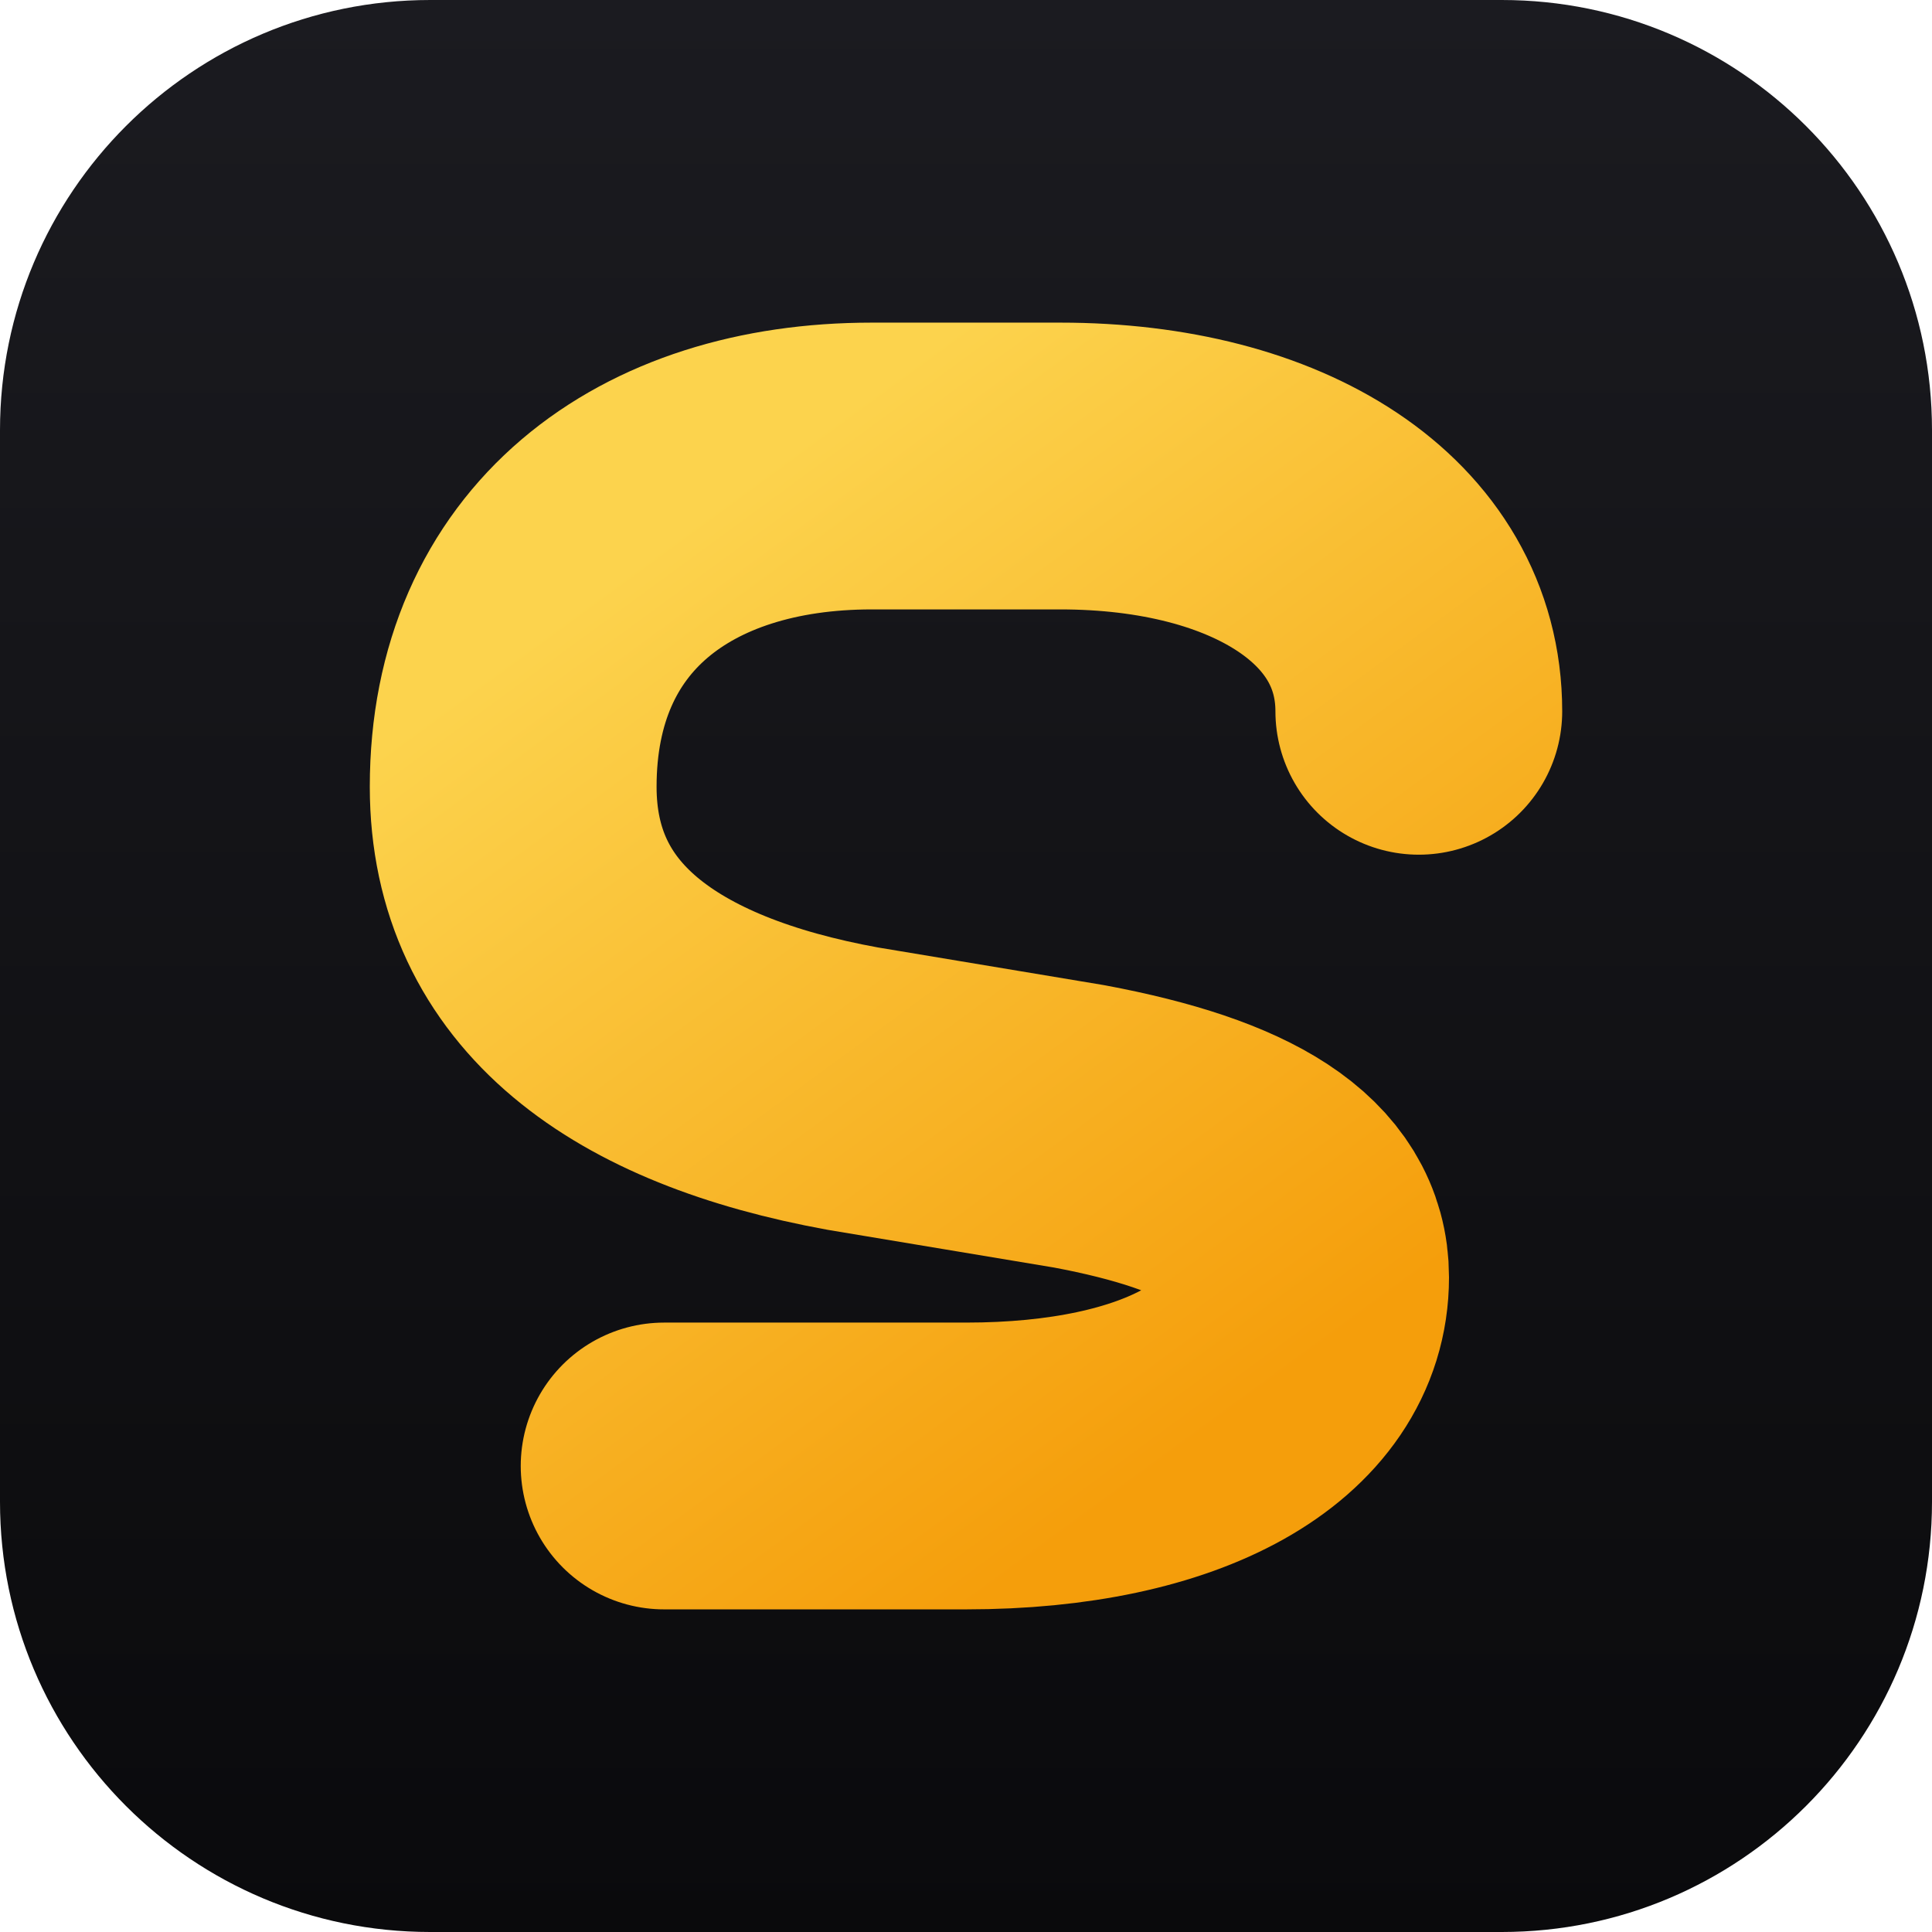
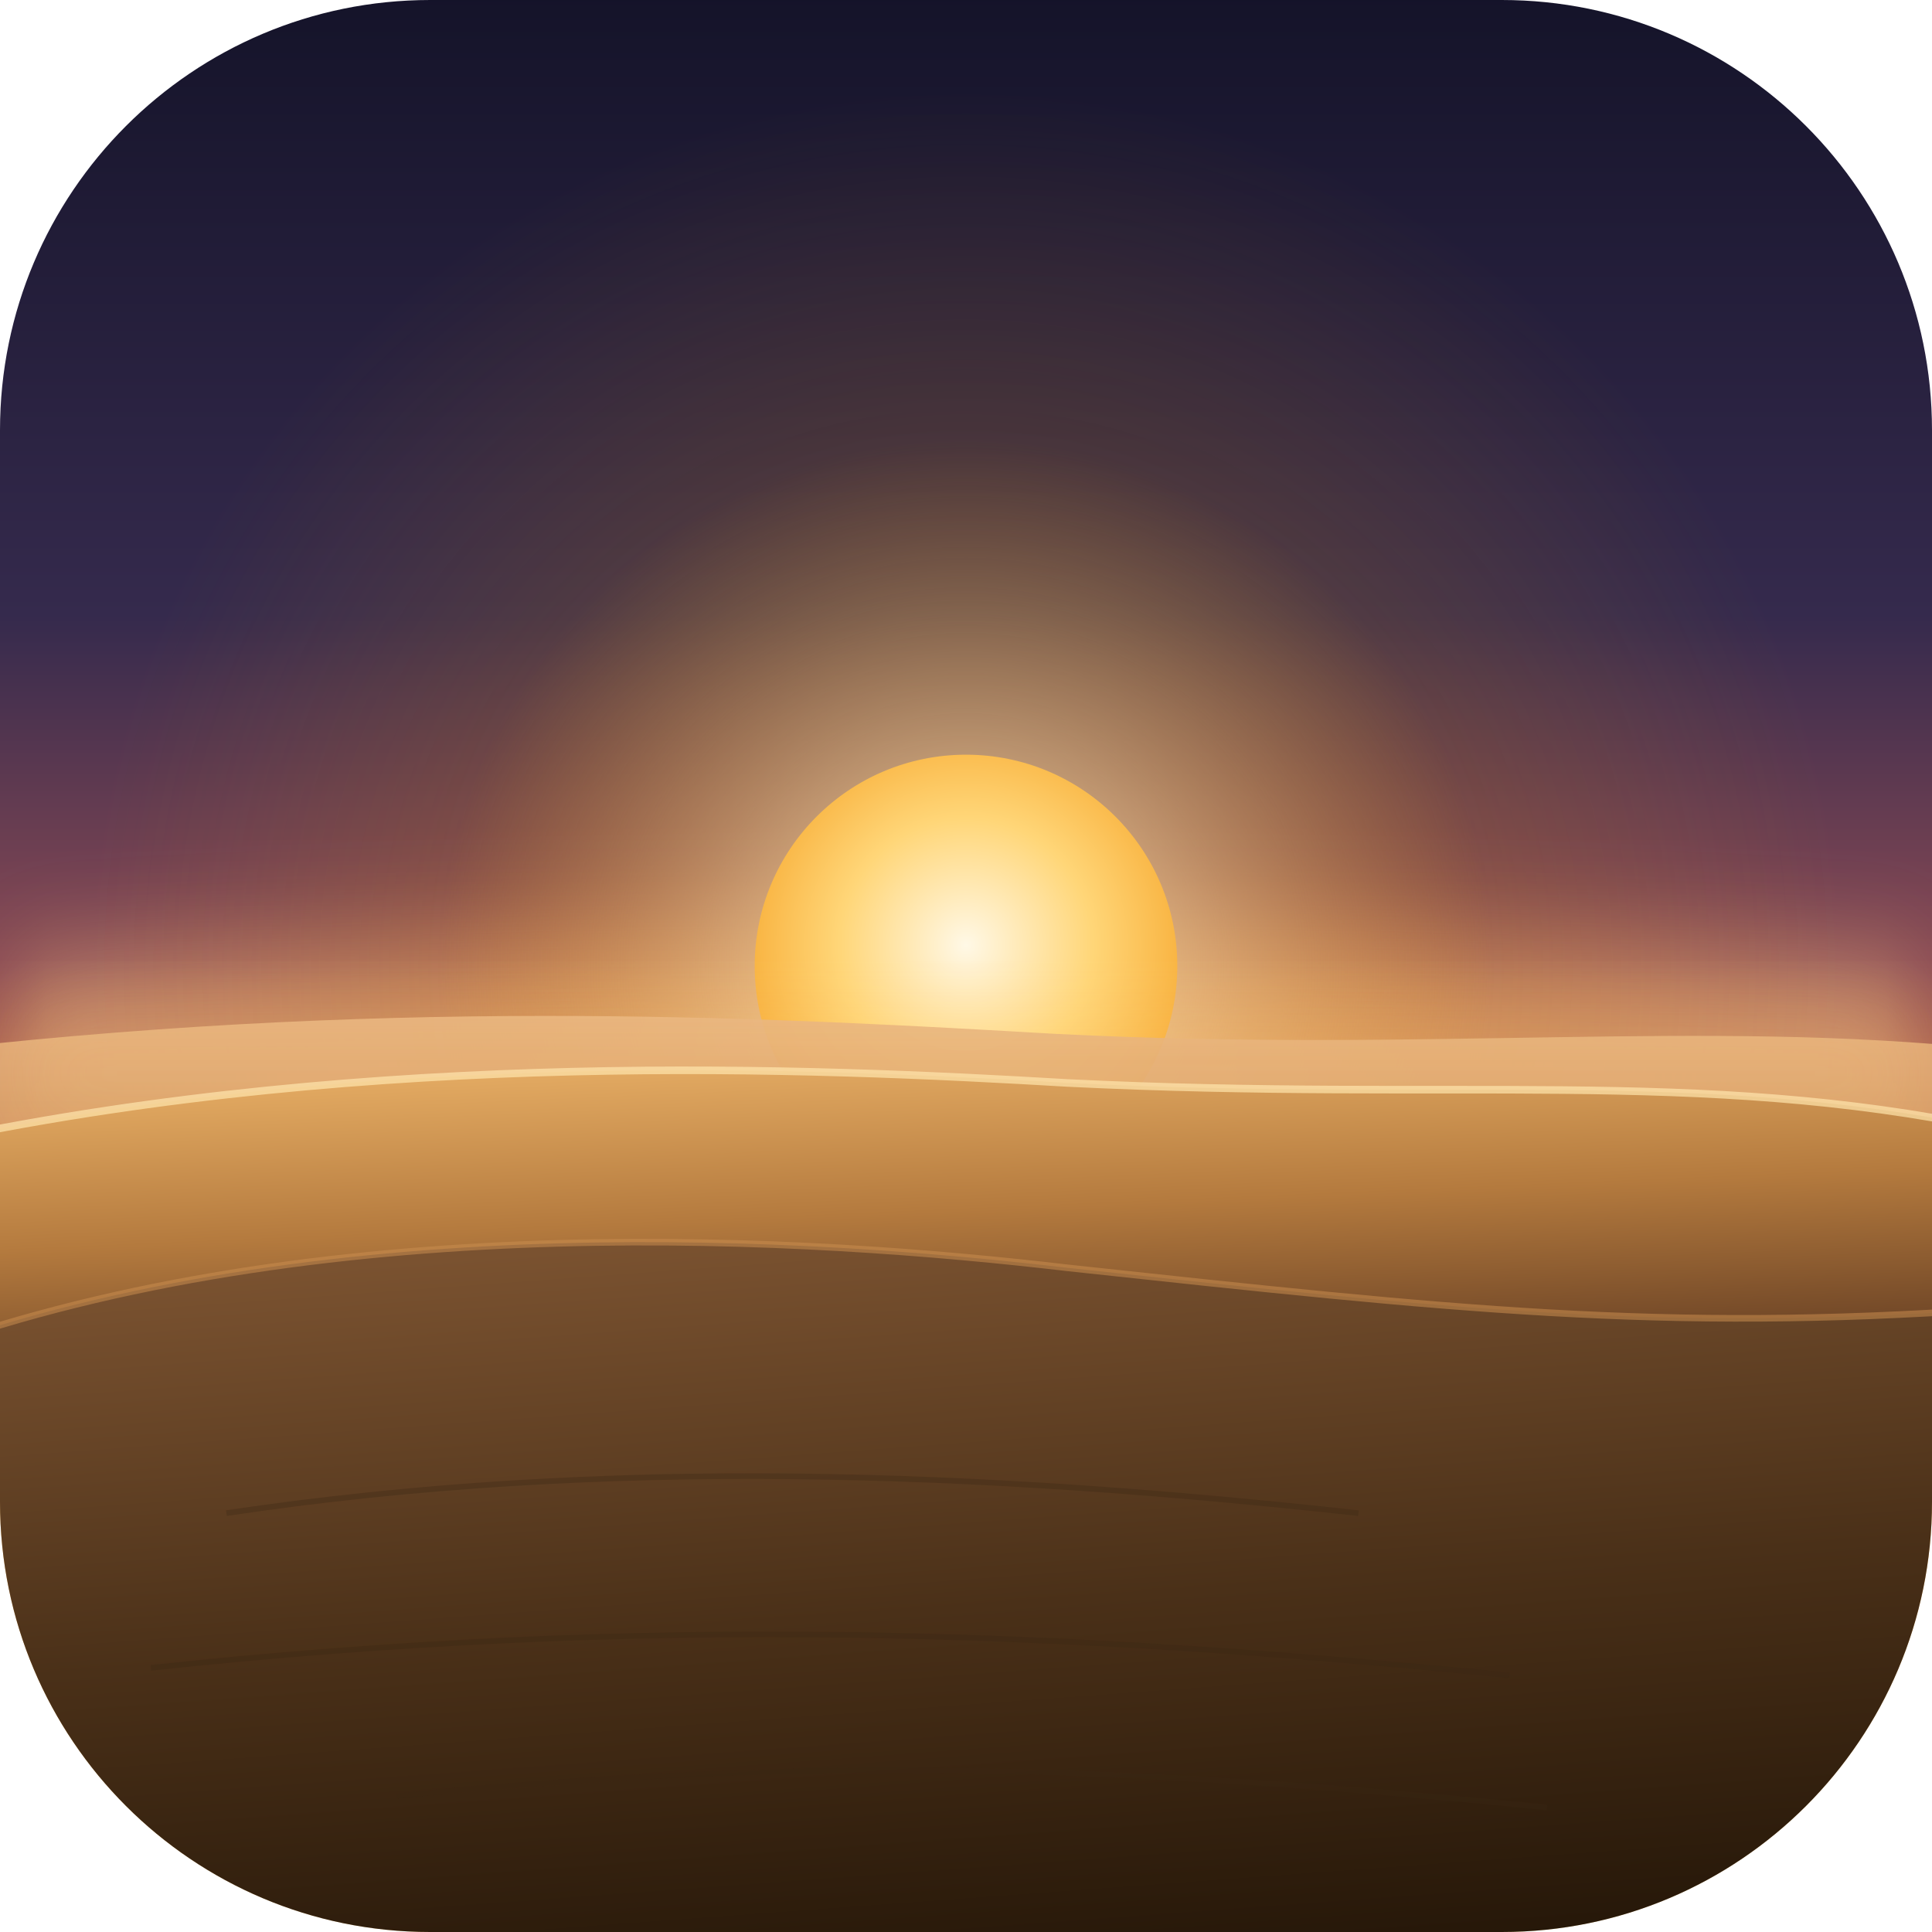
<svg xmlns="http://www.w3.org/2000/svg" viewBox="0 0 1024 1024" width="512" height="512">
  <defs>
-     <linearGradient id="bg" x1="0" y1="0" x2="0" y2="1">
-       <stop offset="0" stop-color="#1b1b20" />
-       <stop offset="1" stop-color="#0a0a0c" />
+     <clipPath id="sq">
+       <rect width="1024" height="1024" rx="228" />
+     </clipPath>
+     <linearGradient id="sky" x1="0" y1="0" x2="0" y2="1">
+       <stop offset="0" stop-color="#141329" />
+       <stop offset="0.32" stop-color="#352a4d" />
+       <stop offset="0.5" stop-color="#8a4a54" />
+       <stop offset="0.63" stop-color="#e07d3c" />
+       <stop offset="0.72" stop-color="#ffc673" />
+       <stop offset="1" stop-color="#ffe0a0" />
    </linearGradient>
-     <linearGradient id="gold" x1="0.2" y1="0.05" x2="0.8" y2="0.95">
-       <stop offset="0" stop-color="#fcd34d" />
-       <stop offset="1" stop-color="#f59e0b" />
+     <radialGradient id="bloom" cx="0.5" cy="0.5" r="0.45">
+       <stop offset="0" stop-color="#fff2cf" stop-opacity="0.95" />
+       <stop offset="0.28" stop-color="#ffcf7a" stop-opacity="0.55" />
+       <stop offset="0.6" stop-color="#f59e0b" stop-opacity="0.14" />
+       <stop offset="1" stop-color="#f59e0b" stop-opacity="0" />
+     </radialGradient>
+     <radialGradient id="sunDisc" cx="0.5" cy="0.45" r="0.6">
+       <stop offset="0" stop-color="#fff8e6" />
+       <stop offset="0.5" stop-color="#ffd678" />
+       <stop offset="1" stop-color="#f6a52a" />
+     </radialGradient>
+     <linearGradient id="duneFar" x1="0" y1="0" x2="0" y2="1">
+       <stop offset="0" stop-color="#e9b57f" />
+       <stop offset="1" stop-color="#cd9058" />
    </linearGradient>
+     <linearGradient id="duneMid" x1="0.3" y1="0" x2="0.6" y2="1">
+       <stop offset="0" stop-color="#e3aa62" />
+       <stop offset="0.5" stop-color="#b47a3e" />
+       <stop offset="1" stop-color="#6e4526" />
+     </linearGradient>
+     <linearGradient id="duneNear" x1="0.35" y1="0" x2="0.55" y2="1">
+       <stop offset="0" stop-color="#7a5230" />
+       <stop offset="0.5" stop-color="#4a3018" />
+       <stop offset="1" stop-color="#241608" />
+     </linearGradient>
+     <filter id="soft" x="-40%" y="-40%" width="180%" height="180%">
+       <feGaussianBlur stdDeviation="26" />
+     </filter>
  </defs>
-   <rect width="1024" height="1024" rx="228" fill="url(#bg)" />
-   <path transform="translate(32 57)" d="M 720 320 C 720 240 640 190 530 190 L 430 190 C 320 190 240 250 240 360 C 240 450 310 500 420 520 L 540 540 C 620 555 660 580 660 620 C 660 680 590 720 480 720 L 320 720" fill="none" stroke="url(#gold)" stroke-width="152" stroke-linecap="round" stroke-linejoin="round" />
+   <g clip-path="url(#sq)">
+     <rect width="1024" height="1024" fill="url(#sky)" />
+     <ellipse cx="512" cy="565" rx="820" ry="70" fill="#ffcf82" opacity="0.4" filter="url(#soft)" />
+     <rect width="1024" height="1024" fill="url(#bloom)" />
+     <circle cx="512" cy="512" r="112" fill="url(#sunDisc)" />
+     <path d="M -30 556 C 220 528 420 540 560 548 C 760 558 900 540 1054 556 L 1054 640 L -30 640 Z" fill="url(#duneFar)" opacity="0.9" />
+     <rect x="-30" y="536" width="1084" height="66" fill="#ffd18a" opacity="0.16" filter="url(#soft)" />
+     <path d="M -30 604 C 200 556 430 566 566 574 C 770 584 900 566 1054 598 L 1054 720 L -30 720 Z" fill="url(#duneMid)" />
+     <path d="M -30 604 C 200 556 430 566 566 574 C 770 584 900 566 1054 598" fill="none" stroke="#ffe6ad" stroke-width="4" opacity="0.7" />
+     <path d="M -30 712 C 180 640 430 656 566 672 C 770 694 880 706 1054 694 L 1054 1054 L -30 1054 Z" fill="url(#duneNear)" />
+     <path d="M -30 712 C 180 640 430 656 566 672 C 770 694 880 706 1054 694" fill="none" stroke="#c98c4e" stroke-width="3.5" opacity="0.55" />
+     <g stroke="#3a2512" stroke-width="3" opacity="0.32" fill="none">
+       <path d="M 120 802 C 320 772 520 780 720 802" />
+       <path d="M 80 884 C 340 856 560 864 800 888" />
+       <path d="M 210 952 C 430 930 600 936 820 958" />
+     </g>
+   </g>
</svg>
